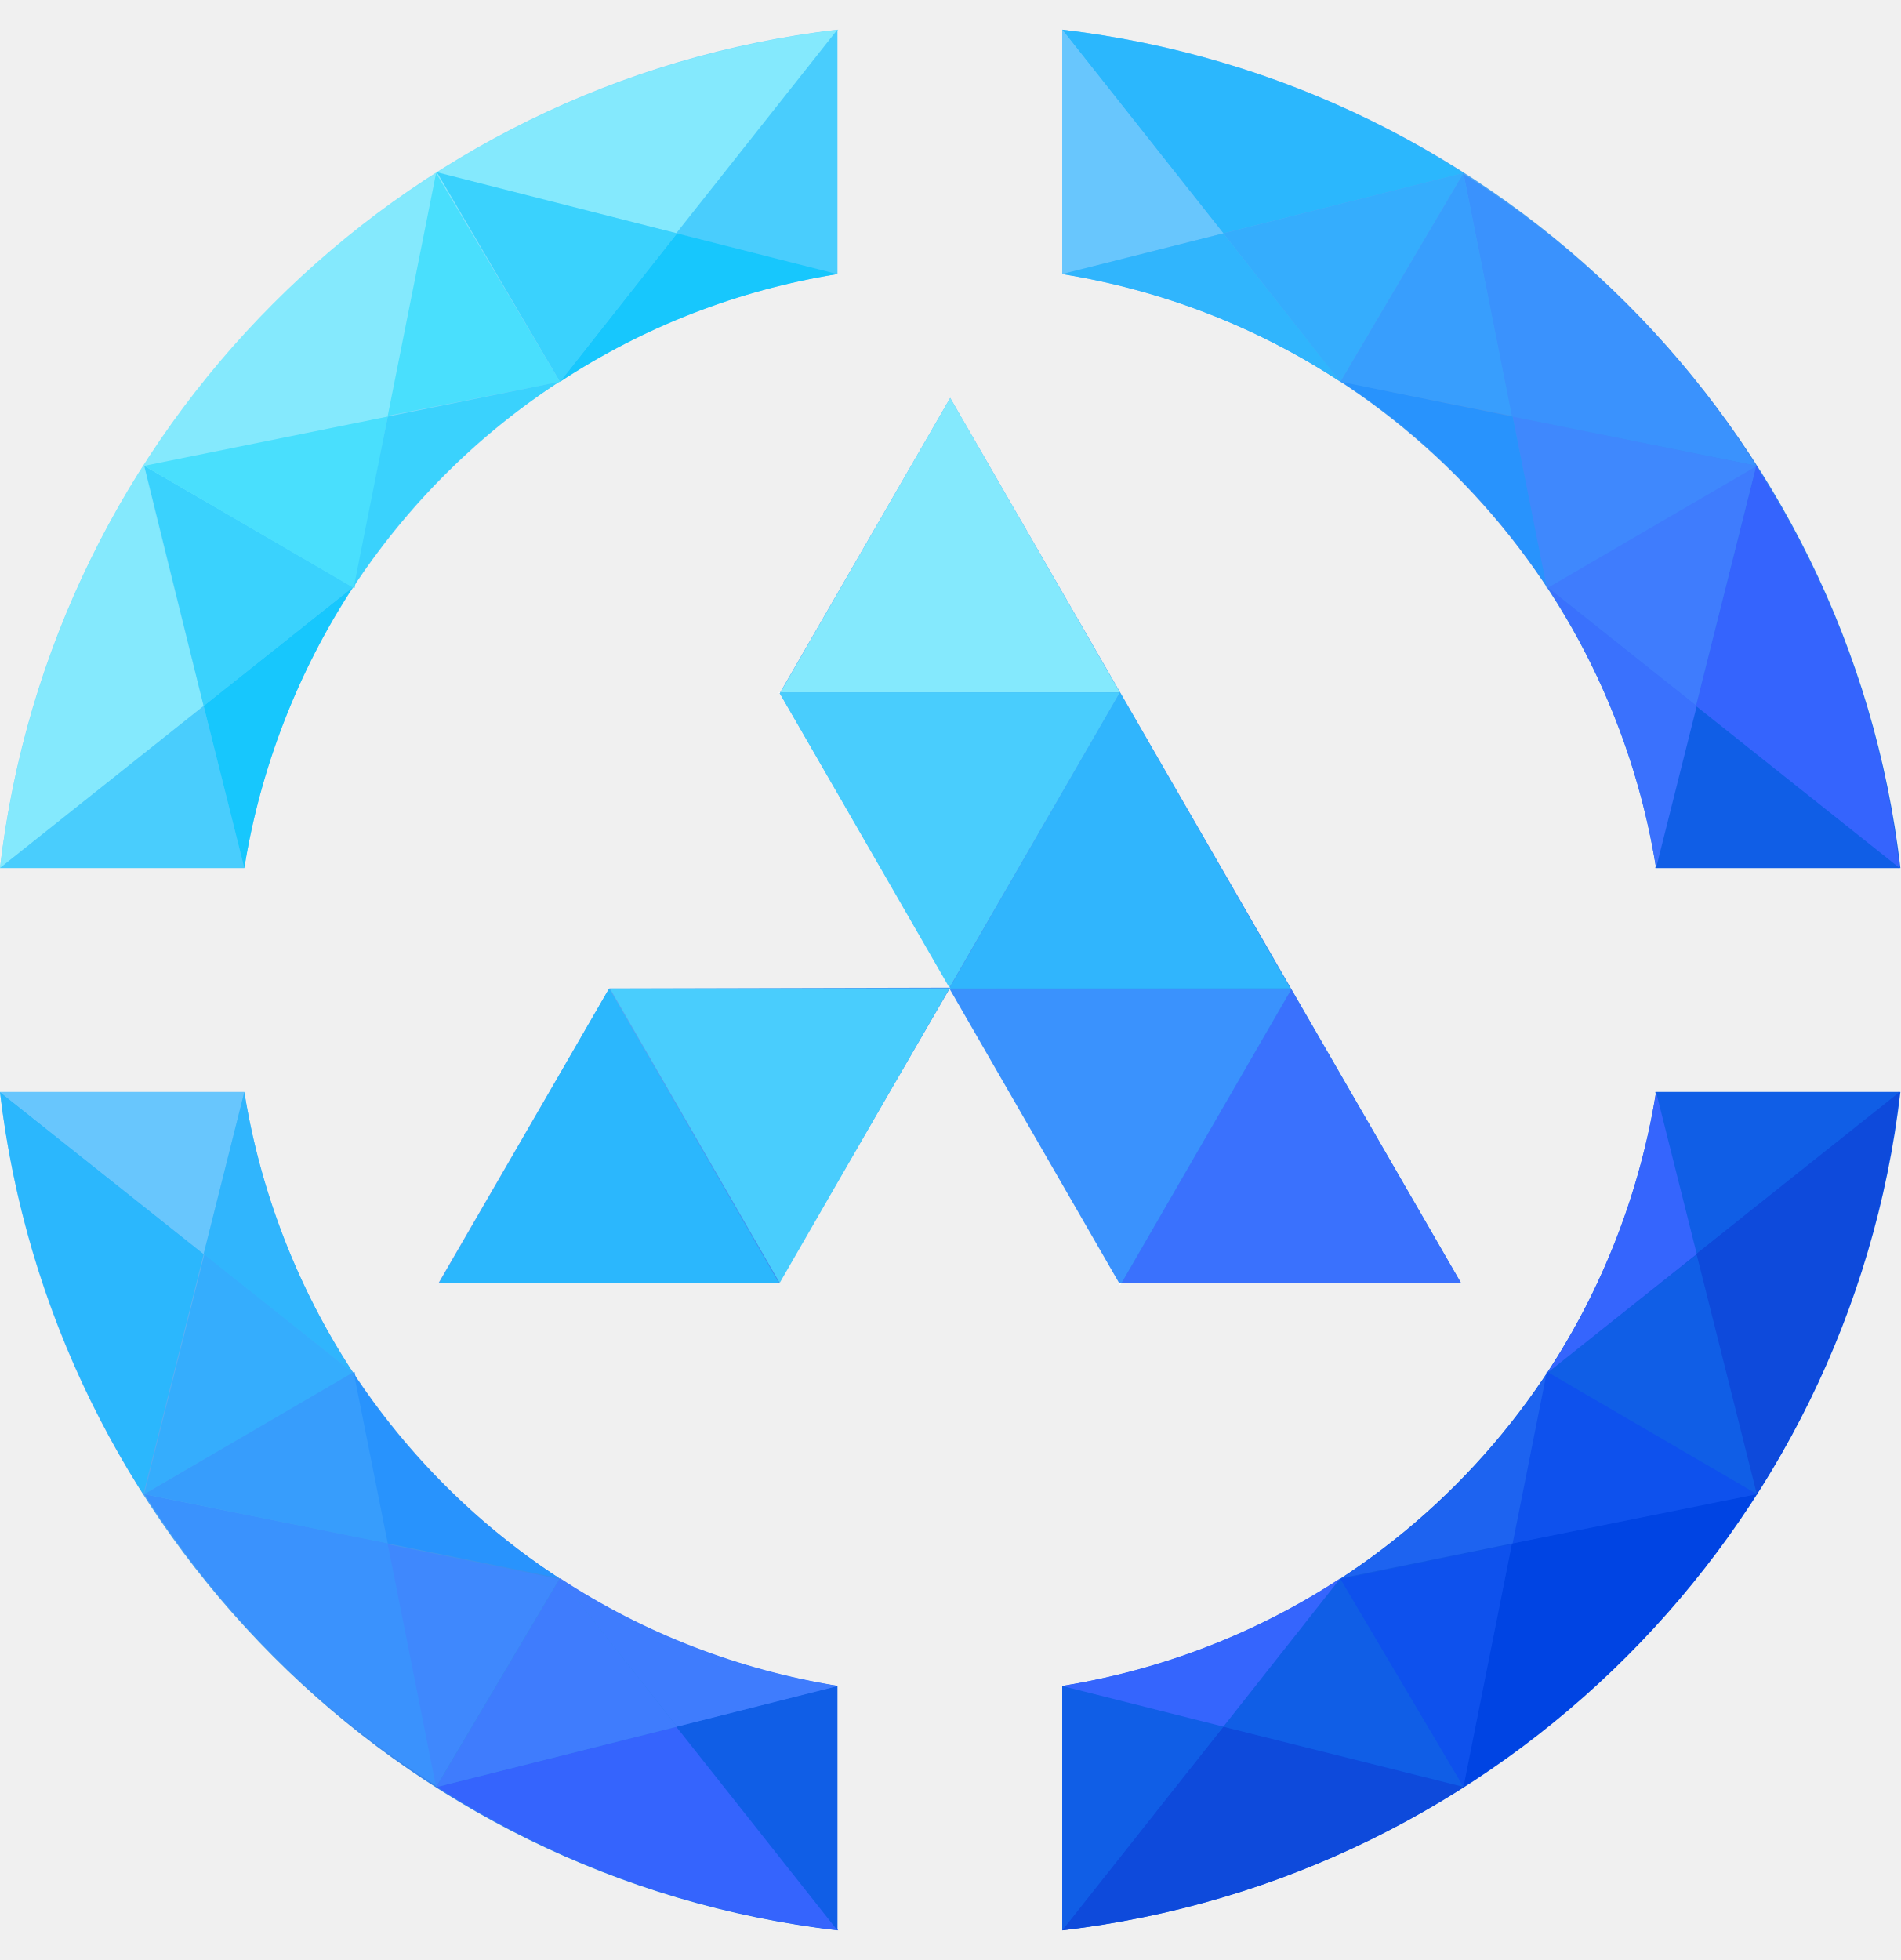
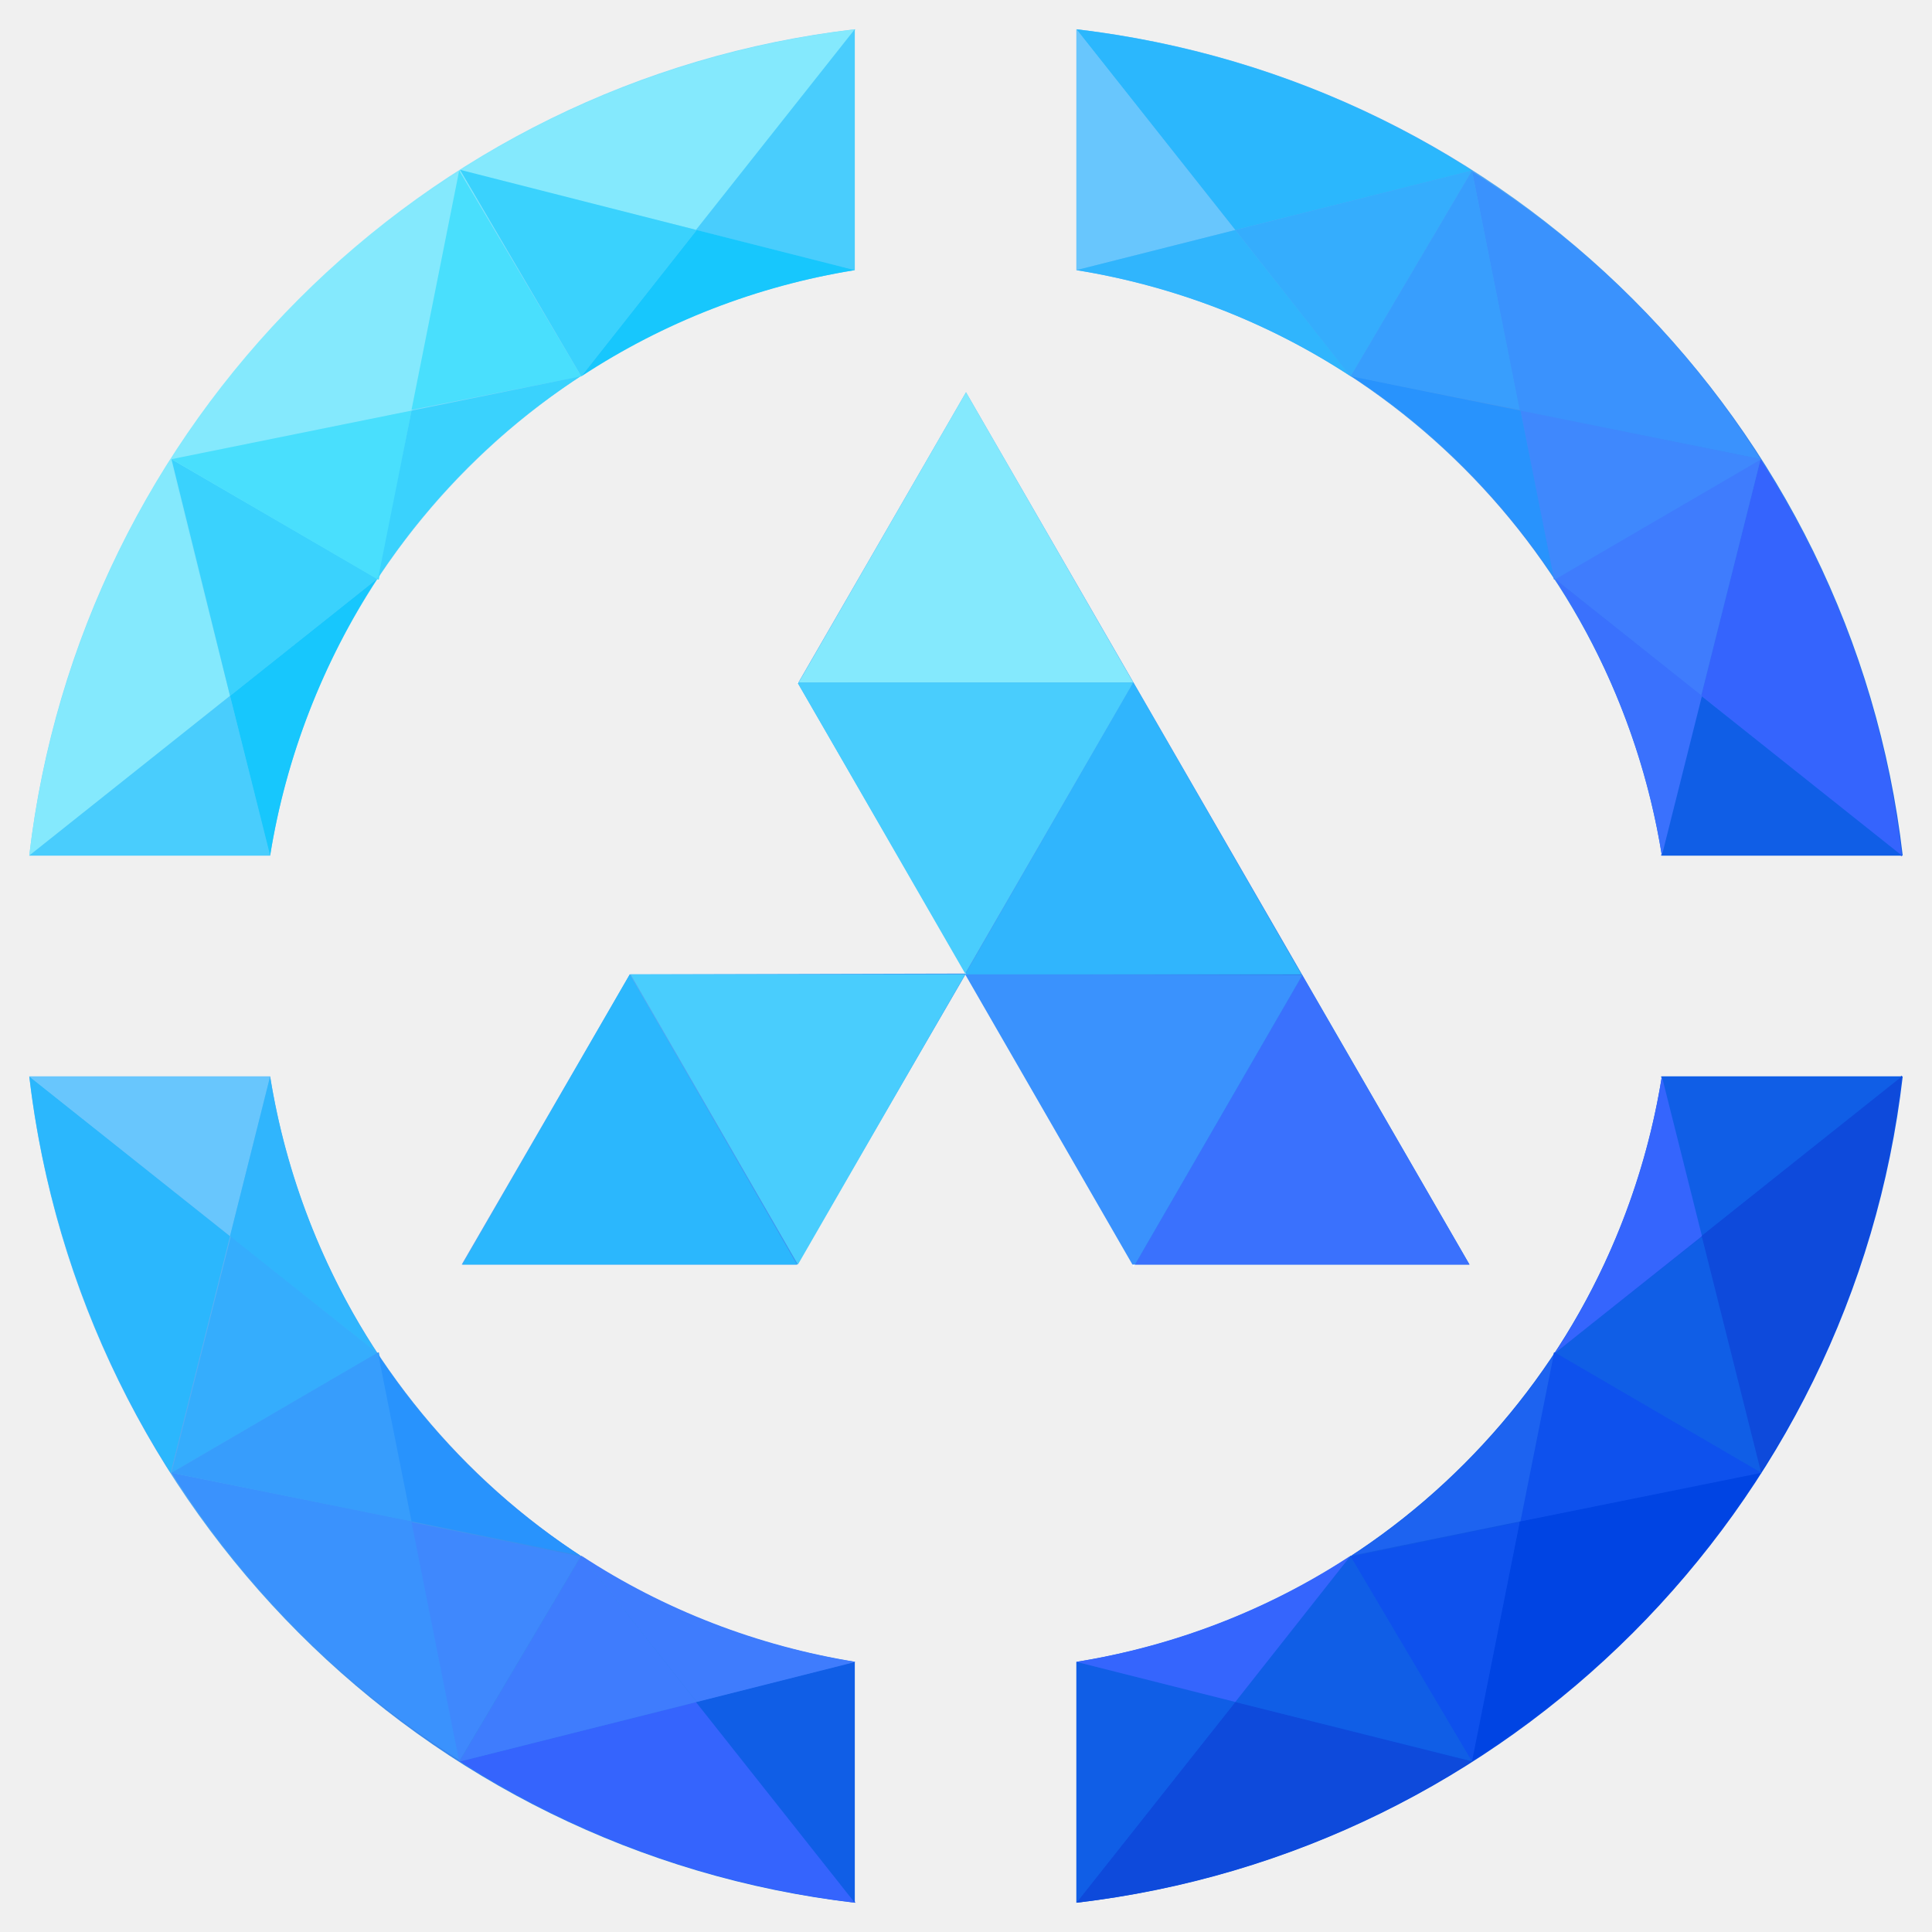
- <svg xmlns="http://www.w3.org/2000/svg" width="32" height="33" viewBox="0 0 32 33" fill="none">
+ <svg xmlns="http://www.w3.org/2000/svg" width="44" height="44" viewBox="0 0 32 33" fill="none">
  <g clip-path="url(#clip0_370_7643)">
    <path d="M27.886 18.386C27.071 23.514 23.029 27.571 17.886 28.386V32.5C25.271 31.643 31.143 25.771 32 18.386H27.886ZM4.114 18.386H0C0.857 25.771 6.714 31.643 14.1 32.5V28.386C8.971 27.571 4.929 23.514 4.114 18.386ZM17.886 0.5V4.614C23.014 5.429 27.071 9.486 27.886 14.614H32C31.143 7.229 25.271 1.357 17.886 0.5ZM0 14.614H4.114C4.929 9.486 8.971 5.429 14.1 4.614V0.5C6.714 1.357 0.857 7.229 0 14.614Z" fill="url(#paint0_linear_370_7643)" />
    <path d="M16 6.7L13.129 11.671L16 16.629L18.886 21.6H24.6L16 6.7Z" fill="url(#paint1_linear_370_7643)" />
    <path d="M10.257 16.643L7.386 21.6H13.114L16 16.629" fill="url(#paint2_linear_370_7643)" />
    <path d="M17.886 32.5C20.286 32.214 22.6 31.4 24.643 30.086L20.6 29.071L17.886 32.5Z" fill="#0E4ADB" />
    <path d="M28.557 21.114L29.571 25.157C30.886 23.114 31.714 20.786 31.986 18.371L28.557 21.114Z" fill="#0E4ADB" />
    <path d="M26.057 23.114L29.586 25.171L28.571 21.129L26.057 23.114Z" fill="#105EE6" />
    <path d="M17.886 28.386V32.5L20.6 29.071L17.886 28.386Z" fill="#105EE6" />
    <path d="M28.557 21.114L31.986 18.386H27.872L28.557 21.114Z" fill="#105EE6" />
    <path d="M22.571 26.571L20.6 29.071L24.643 30.086V30.071L22.571 26.571Z" fill="#105EE6" />
    <path d="M26.057 23.114L28.571 21.114L27.886 18.386C27.614 20.071 26.986 21.686 26.057 23.114Z" fill="#3565FD" />
    <path d="M20.6 29.071L22.572 26.571C21.157 27.5 19.557 28.114 17.886 28.386L20.6 29.071Z" fill="#3565FD" />
    <path d="M29.571 25.157L25.457 25.986L24.643 30.071C26.628 28.814 28.314 27.143 29.571 25.157Z" fill="#0044E3" />
    <path d="M25.471 25.986L29.586 25.157L26.057 23.1H26.043L25.471 25.986Z" fill="#0E51ED" />
    <path d="M24.643 30.086L25.457 26L22.571 26.586L24.643 30.086Z" fill="#0E51ED" />
    <path d="M25.471 25.986L26.043 23.114H26.057C25.143 24.5 23.971 25.671 22.586 26.571L25.471 25.986Z" fill="#1D63F0" />
    <path d="M18.843 21.6L18.857 21.643L18.886 21.6H18.843Z" fill="white" />
    <path d="M17.886 0.5C20.286 0.786 22.6 1.6 24.643 2.914L20.6 3.929L17.886 0.5Z" fill="#2BB7FD" />
    <path d="M28.557 11.886L29.571 7.843C30.886 9.886 31.714 12.214 31.986 14.629L28.557 11.886Z" fill="#3564FD" />
    <path d="M26.057 9.886L29.571 7.843L28.557 11.886L26.057 9.886Z" fill="#3F7CFD" />
    <path d="M17.886 4.614V0.5L20.6 3.929L17.886 4.614Z" fill="#68C6FD" />
    <path d="M28.557 11.886L31.986 14.614H27.872L28.557 11.886Z" fill="#105EE6" />
    <path d="M22.571 6.429L20.6 3.929L24.643 2.914L22.571 6.429Z" fill="#35ADFD" />
    <path d="M26.057 9.886L28.571 11.886L27.886 14.614C27.614 12.929 26.986 11.314 26.057 9.886Z" fill="#3A71FD" />
    <path d="M20.6 3.929L22.572 6.429C21.157 5.5 19.557 4.886 17.886 4.614L20.6 3.929Z" fill="#30B5FD" />
    <path d="M29.571 7.843L25.457 7.014L24.643 2.929C26.628 4.171 28.314 5.857 29.571 7.843Z" fill="#3A92FD" />
    <path d="M25.471 7.014L29.586 7.843L26.057 9.9H26.043L25.471 7.014Z" fill="#3F88FD" />
    <path d="M24.643 2.914L25.457 7L22.571 6.429L24.643 2.914Z" fill="#389EFD" />
    <path d="M25.471 7.014L26.043 9.886H26.057C25.143 8.5 23.971 7.329 22.586 6.429L25.471 7.014Z" fill="#2893FD" />
    <path d="M14.114 32.5C11.714 32.214 9.4 31.4 7.357 30.086L11.4 29.071L14.114 32.5Z" fill="#3564FD" />
    <path d="M3.429 21.114L2.414 25.157C1.114 23.114 0.286 20.8 0 18.386L3.429 21.114Z" fill="#2BB7FD" />
    <path d="M5.943 23.114L2.429 25.157L3.443 21.114L5.943 23.114Z" fill="#35ADFD" />
    <path d="M14.1 28.386V32.5L11.386 29.071L14.1 28.386Z" fill="#105EE6" />
    <path d="M3.429 21.114L0 18.386H4.114L3.429 21.114Z" fill="#68C6FD" />
    <path d="M9.429 26.571L11.4 29.071L7.357 30.086V30.071L9.429 26.571Z" fill="#3F7CFD" />
    <path d="M5.943 23.114L3.429 21.114L4.114 18.386C4.386 20.071 5.014 21.686 5.943 23.114Z" fill="#30B5FD" />
    <path d="M11.4 29.071L9.429 26.571C10.843 27.5 12.443 28.114 14.114 28.386L11.4 29.071Z" fill="#3F7CFD" />
    <path d="M2.429 25.157L6.543 25.986L7.357 30.071C5.371 28.814 3.686 27.143 2.429 25.157Z" fill="#3A92FD" />
    <path d="M6.529 25.986L2.429 25.157L5.957 23.1H5.971L6.529 25.986Z" fill="#379DFC" />
    <path d="M7.343 30.086L6.529 26L9.414 26.586L7.343 30.086Z" fill="#3F88FD" />
    <path d="M6.529 25.986L5.957 23.114H5.943C6.857 24.5 8.029 25.671 9.414 26.571L6.529 25.986Z" fill="#2893FD" />
    <path d="M14.114 0.5C11.714 0.786 9.4 1.6 7.357 2.914L11.4 3.929L14.114 0.5Z" fill="#84E9FD" />
    <path d="M3.429 11.886L2.414 7.843C1.114 9.886 0.286 12.2 0 14.614L3.429 11.886Z" fill="#84E9FD" />
    <path d="M5.943 9.886L2.429 7.843L3.429 11.886L5.943 9.886Z" fill="#3AD2FD" />
    <path d="M14.1 4.614V0.5L11.386 3.929L14.1 4.614Z" fill="#49CDFD" />
    <path d="M3.429 11.886L0 14.614H4.114L3.429 11.886Z" fill="#49CDFD" />
    <path d="M9.429 6.429L11.4 3.929L7.357 2.9L9.429 6.429Z" fill="#3AD2FD" />
    <path d="M5.943 9.886L3.429 11.886L4.114 14.614C4.386 12.929 5.014 11.314 5.943 9.886Z" fill="#17C7FD" />
    <path d="M11.4 3.929L9.429 6.429C10.843 5.5 12.429 4.886 14.1 4.614L11.4 3.929Z" fill="#17C7FD" />
    <path d="M2.429 7.843L6.543 7.014L7.357 2.929C5.371 4.171 3.686 5.857 2.429 7.843Z" fill="#84E9FD" />
    <path d="M6.529 7.014L2.429 7.843L5.957 9.9H5.971L6.529 7.014Z" fill="#49DFFD" />
    <path d="M7.343 2.914L6.529 7L9.429 6.429L7.343 2.914Z" fill="#49DFFD" />
    <path d="M6.529 7.014L5.957 9.886H5.943C6.857 8.5 8.029 7.329 9.414 6.429L6.529 7.014Z" fill="#3AD2FD" />
    <path d="M13.1 11.657L13.129 11.671L13.143 11.657H13.1Z" fill="white" />
    <path d="M7.4 21.6H13.114L10.257 16.643L7.4 21.6Z" fill="#2BB7FD" />
    <path d="M24.6 21.6L21.743 16.657L18.886 21.6H24.6Z" fill="#3A71FD" />
    <path d="M21.743 16.657L15.986 16.643L18.843 21.6H18.886L21.743 16.657Z" fill="#3A92FD" />
    <path d="M15.986 16.643H10.271L13.129 21.6L15.986 16.643Z" fill="#49CDFD" />
    <path d="M18.857 11.657L16 6.7L13.143 11.657H18.857Z" fill="#84E9FD" />
    <path d="M18.857 11.657L15.986 16.643H21.729L18.857 11.657Z" fill="#30B5FD" />
    <path d="M13.143 11.657L13.129 11.671L15.986 16.629L18.857 11.657H13.143Z" fill="#49CDFD" />
  </g>
  <defs>
    <linearGradient id="paint0_linear_370_7643" x1="4.516" y1="5.258" x2="27.568" y2="27.824" gradientUnits="userSpaceOnUse">
      <stop stop-color="#84E9FD" />
      <stop offset="1" stop-color="#0044E3" />
    </linearGradient>
    <linearGradient id="paint1_linear_370_7643" x1="6.396" y1="3.338" x2="29.448" y2="25.903" gradientUnits="userSpaceOnUse">
      <stop stop-color="#84E9FD" />
      <stop offset="1" stop-color="#0044E3" />
    </linearGradient>
    <linearGradient id="paint2_linear_370_7643" x1="1.102" y1="8.746" x2="24.153" y2="31.312" gradientUnits="userSpaceOnUse">
      <stop stop-color="#84E9FD" />
      <stop offset="1" stop-color="#0044E3" />
    </linearGradient>
    <clipPath id="clip0_370_7643">
-       <rect width="32" height="32" fill="white" transform="translate(0 0.5)" />
+       <rect width="44" height="44" fill="white" transform="translate(0 0.5)" />
    </clipPath>
  </defs>
</svg>
